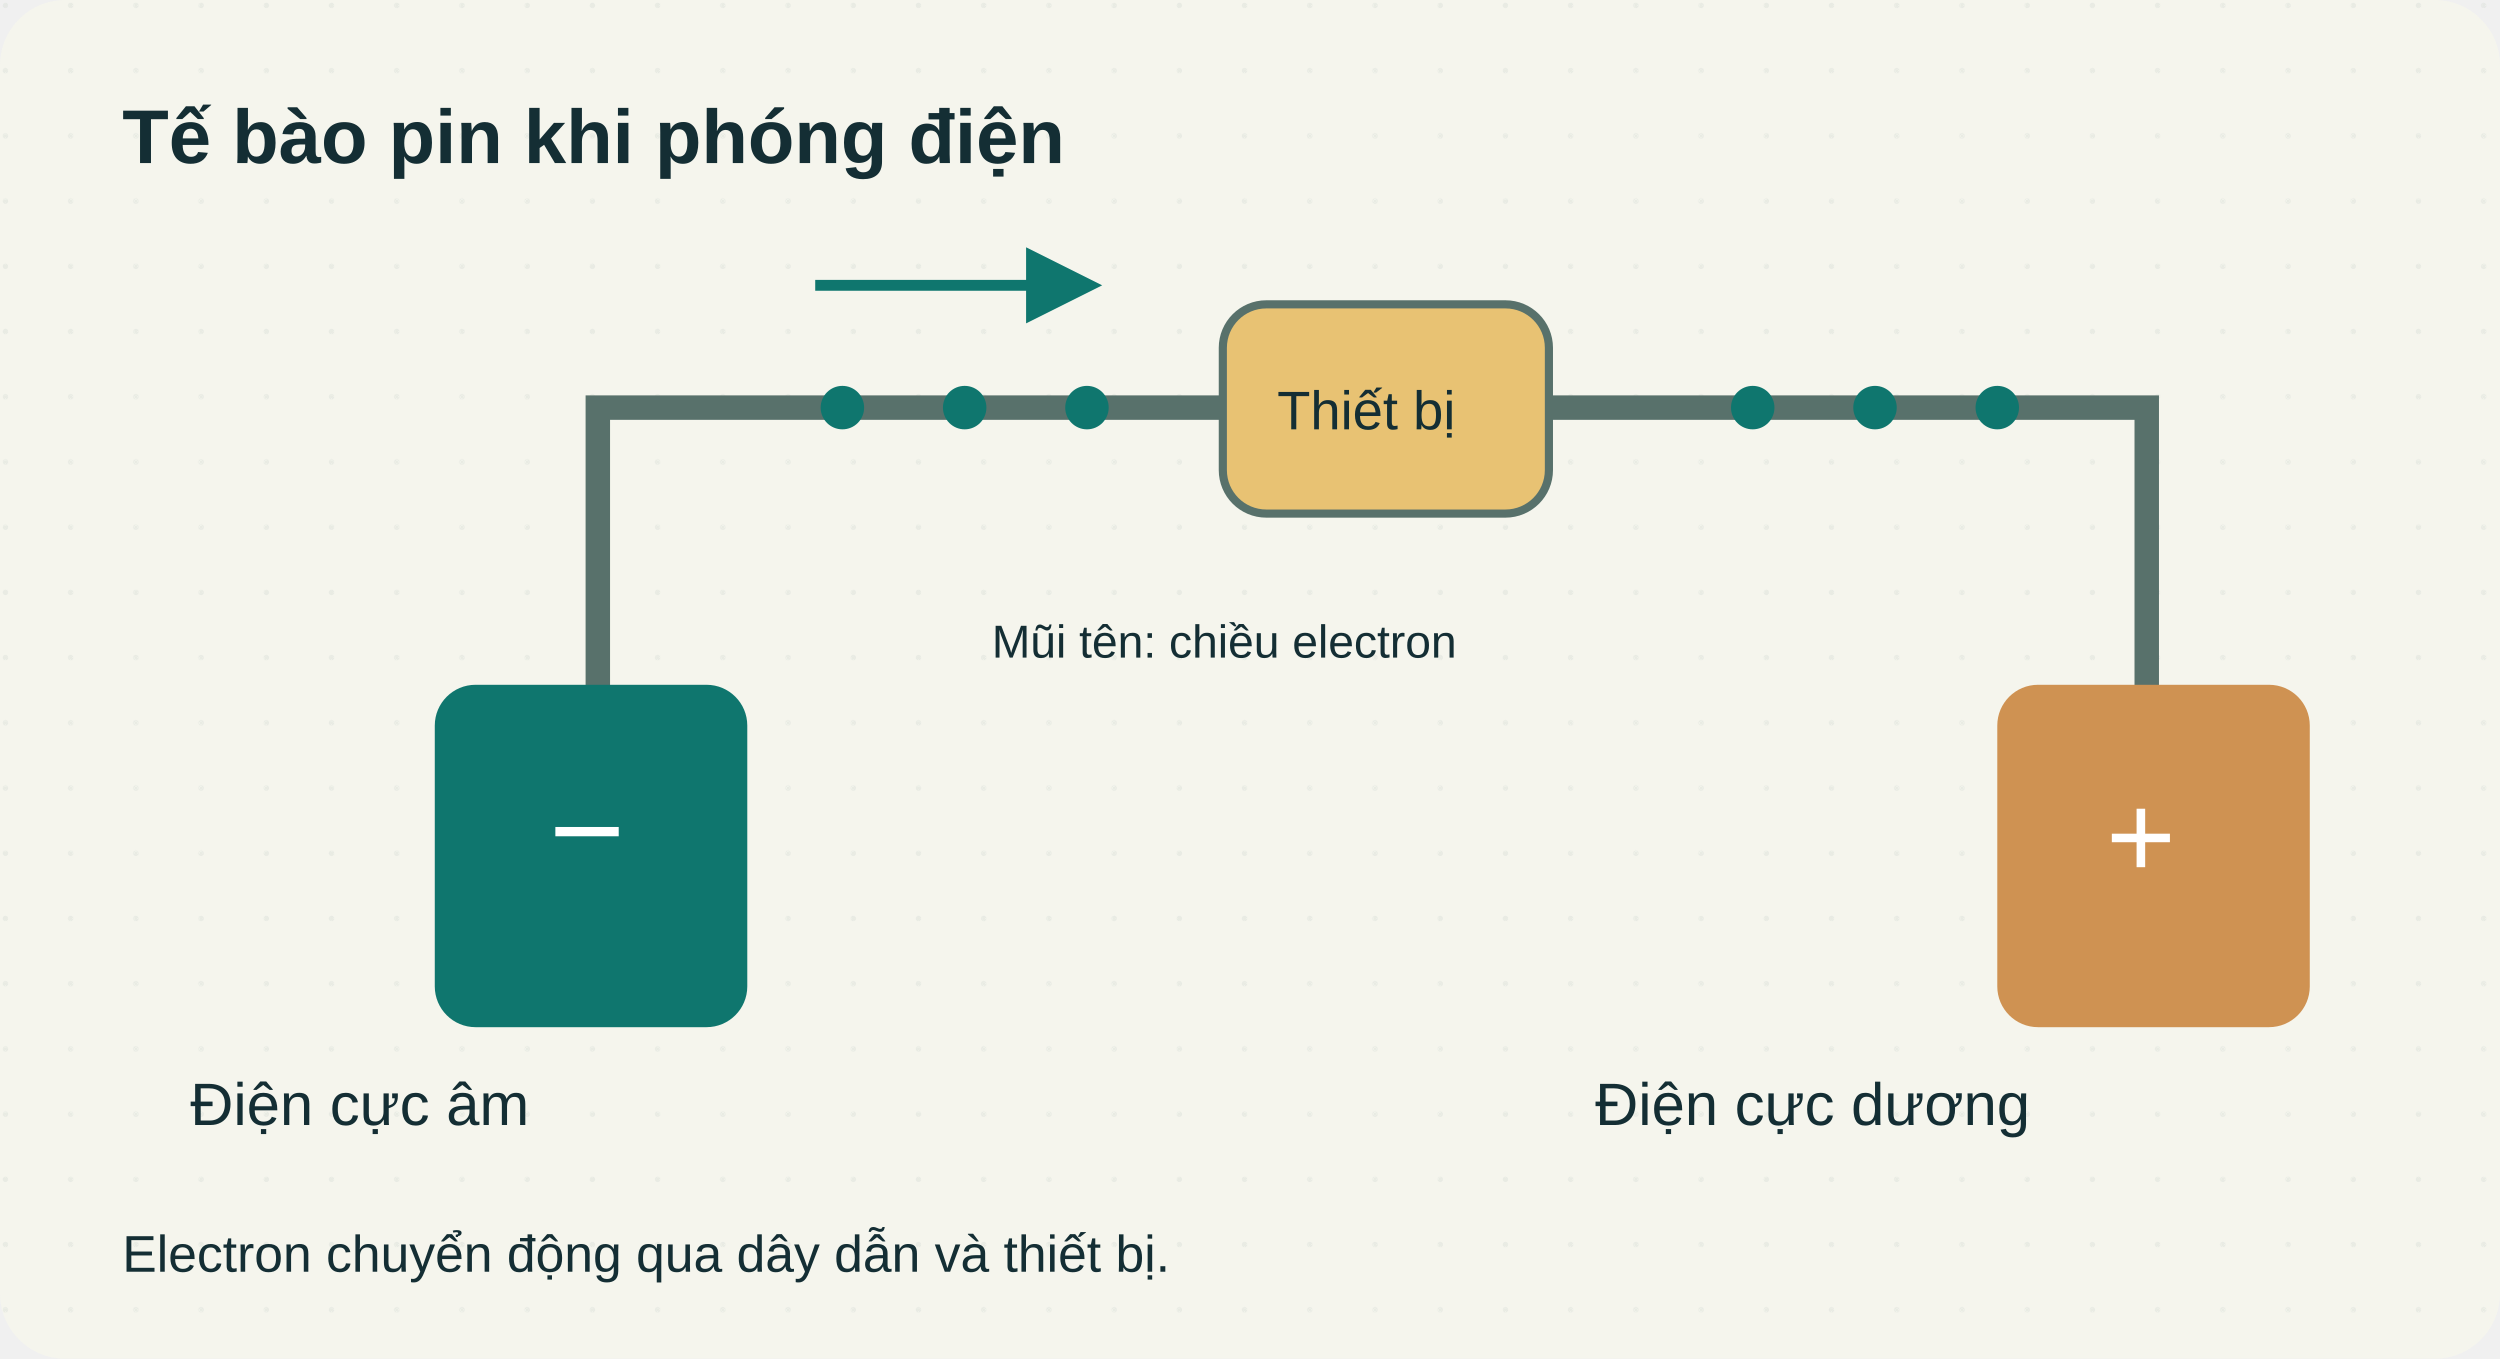
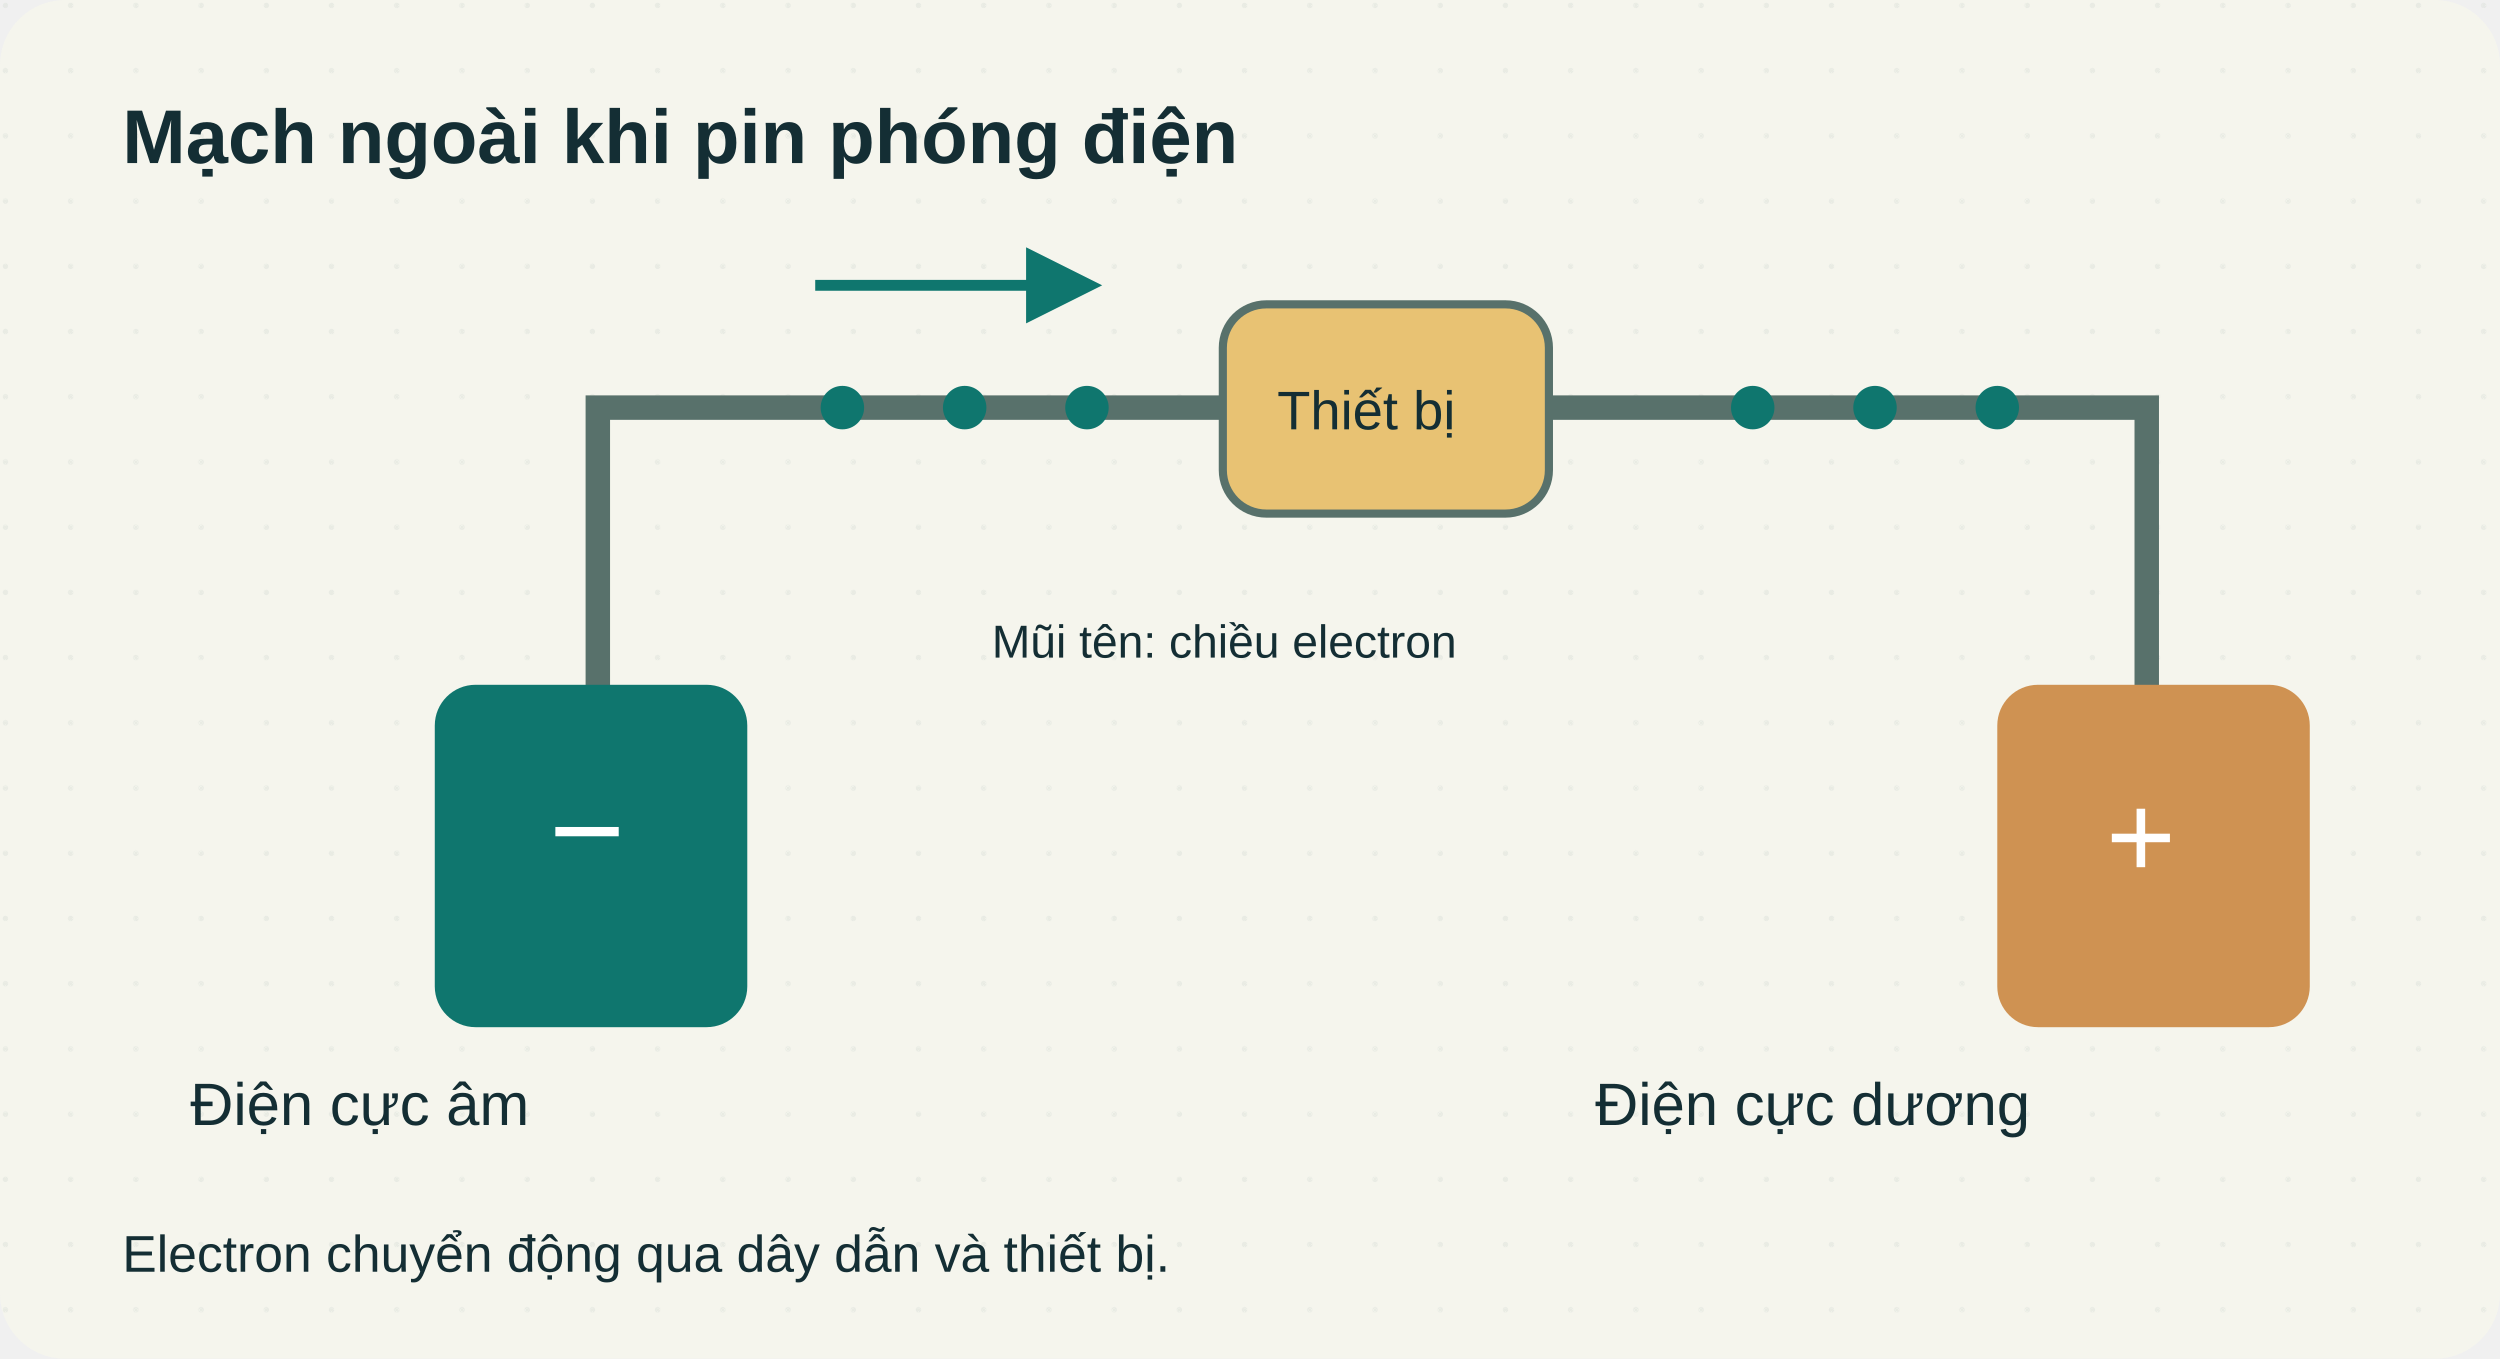
<svg xmlns="http://www.w3.org/2000/svg" viewBox="0 0 920 500" role="img" aria-labelledby="title">
  <defs>
    <marker id="arrow" viewBox="0 0 10 10" refX="8" refY="5" markerWidth="7" markerHeight="7" orient="auto">
      <path d="M0 0L10 5L0 10" fill="#0f766e" />
    </marker>
    <pattern id="paper" width="24" height="24" patternUnits="userSpaceOnUse">
      <circle cx="2" cy="2" r="1" fill="#d9ded8" />
    </pattern>
  </defs>
  <rect width="920" height="500" rx="24" fill="#f5f5ed" />
  <rect width="920" height="500" fill="url(#paper)" opacity=".45" />
  <g font-family="Arial,sans-serif" fill="#142e34">
-     <text x="45" y="60" font-size="28" font-weight="bold">Tế bào pin khi phóng điện</text>
+     <text x="45" y="60" font-size="28" font-weight="bold">Mạch ngoài khi pin phóng điện</text>
    <path d="M220 310V150H460M560 150H790V310" fill="none" stroke="#58716b" stroke-width="9" />
    <rect x="450" y="112" width="120" height="77" rx="16" fill="#e8c273" stroke="#58716b" stroke-width="3" />
    <text x="470" y="158" font-size="20">Thiết bị</text>
    <path d="M300 105H400" stroke="#0f766e" stroke-width="4" marker-end="url(#arrow)" />
    <circle cx="310" cy="150" r="8" fill="#0f766e" />
    <circle cx="355" cy="150" r="8" fill="#0f766e" />
    <circle cx="400" cy="150" r="8" fill="#0f766e" />
    <circle cx="645" cy="150" r="8" fill="#0f766e" />
    <circle cx="690" cy="150" r="8" fill="#0f766e" />
    <circle cx="735" cy="150" r="8" fill="#0f766e" />
    <rect x="160" y="252" width="115" height="126" rx="15" fill="#0f766e" />
    <text x="202" y="322" font-size="48" fill="white">−</text>
    <rect x="735" y="252" width="115" height="126" rx="15" fill="#cf9252" />
    <text x="775" y="323" font-size="44" fill="white">+</text>
    <text x="70" y="414" font-size="22">Điện cực âm</text>
    <text x="587" y="414" font-size="22">Điện cực dương</text>
    <text x="45" y="468" font-size="19">Electron chuyển động qua dây dẫn và thiết bị.</text>
    <text x="365" y="242" font-size="17">Mũi tên: chiều electron</text>
  </g>
</svg>
